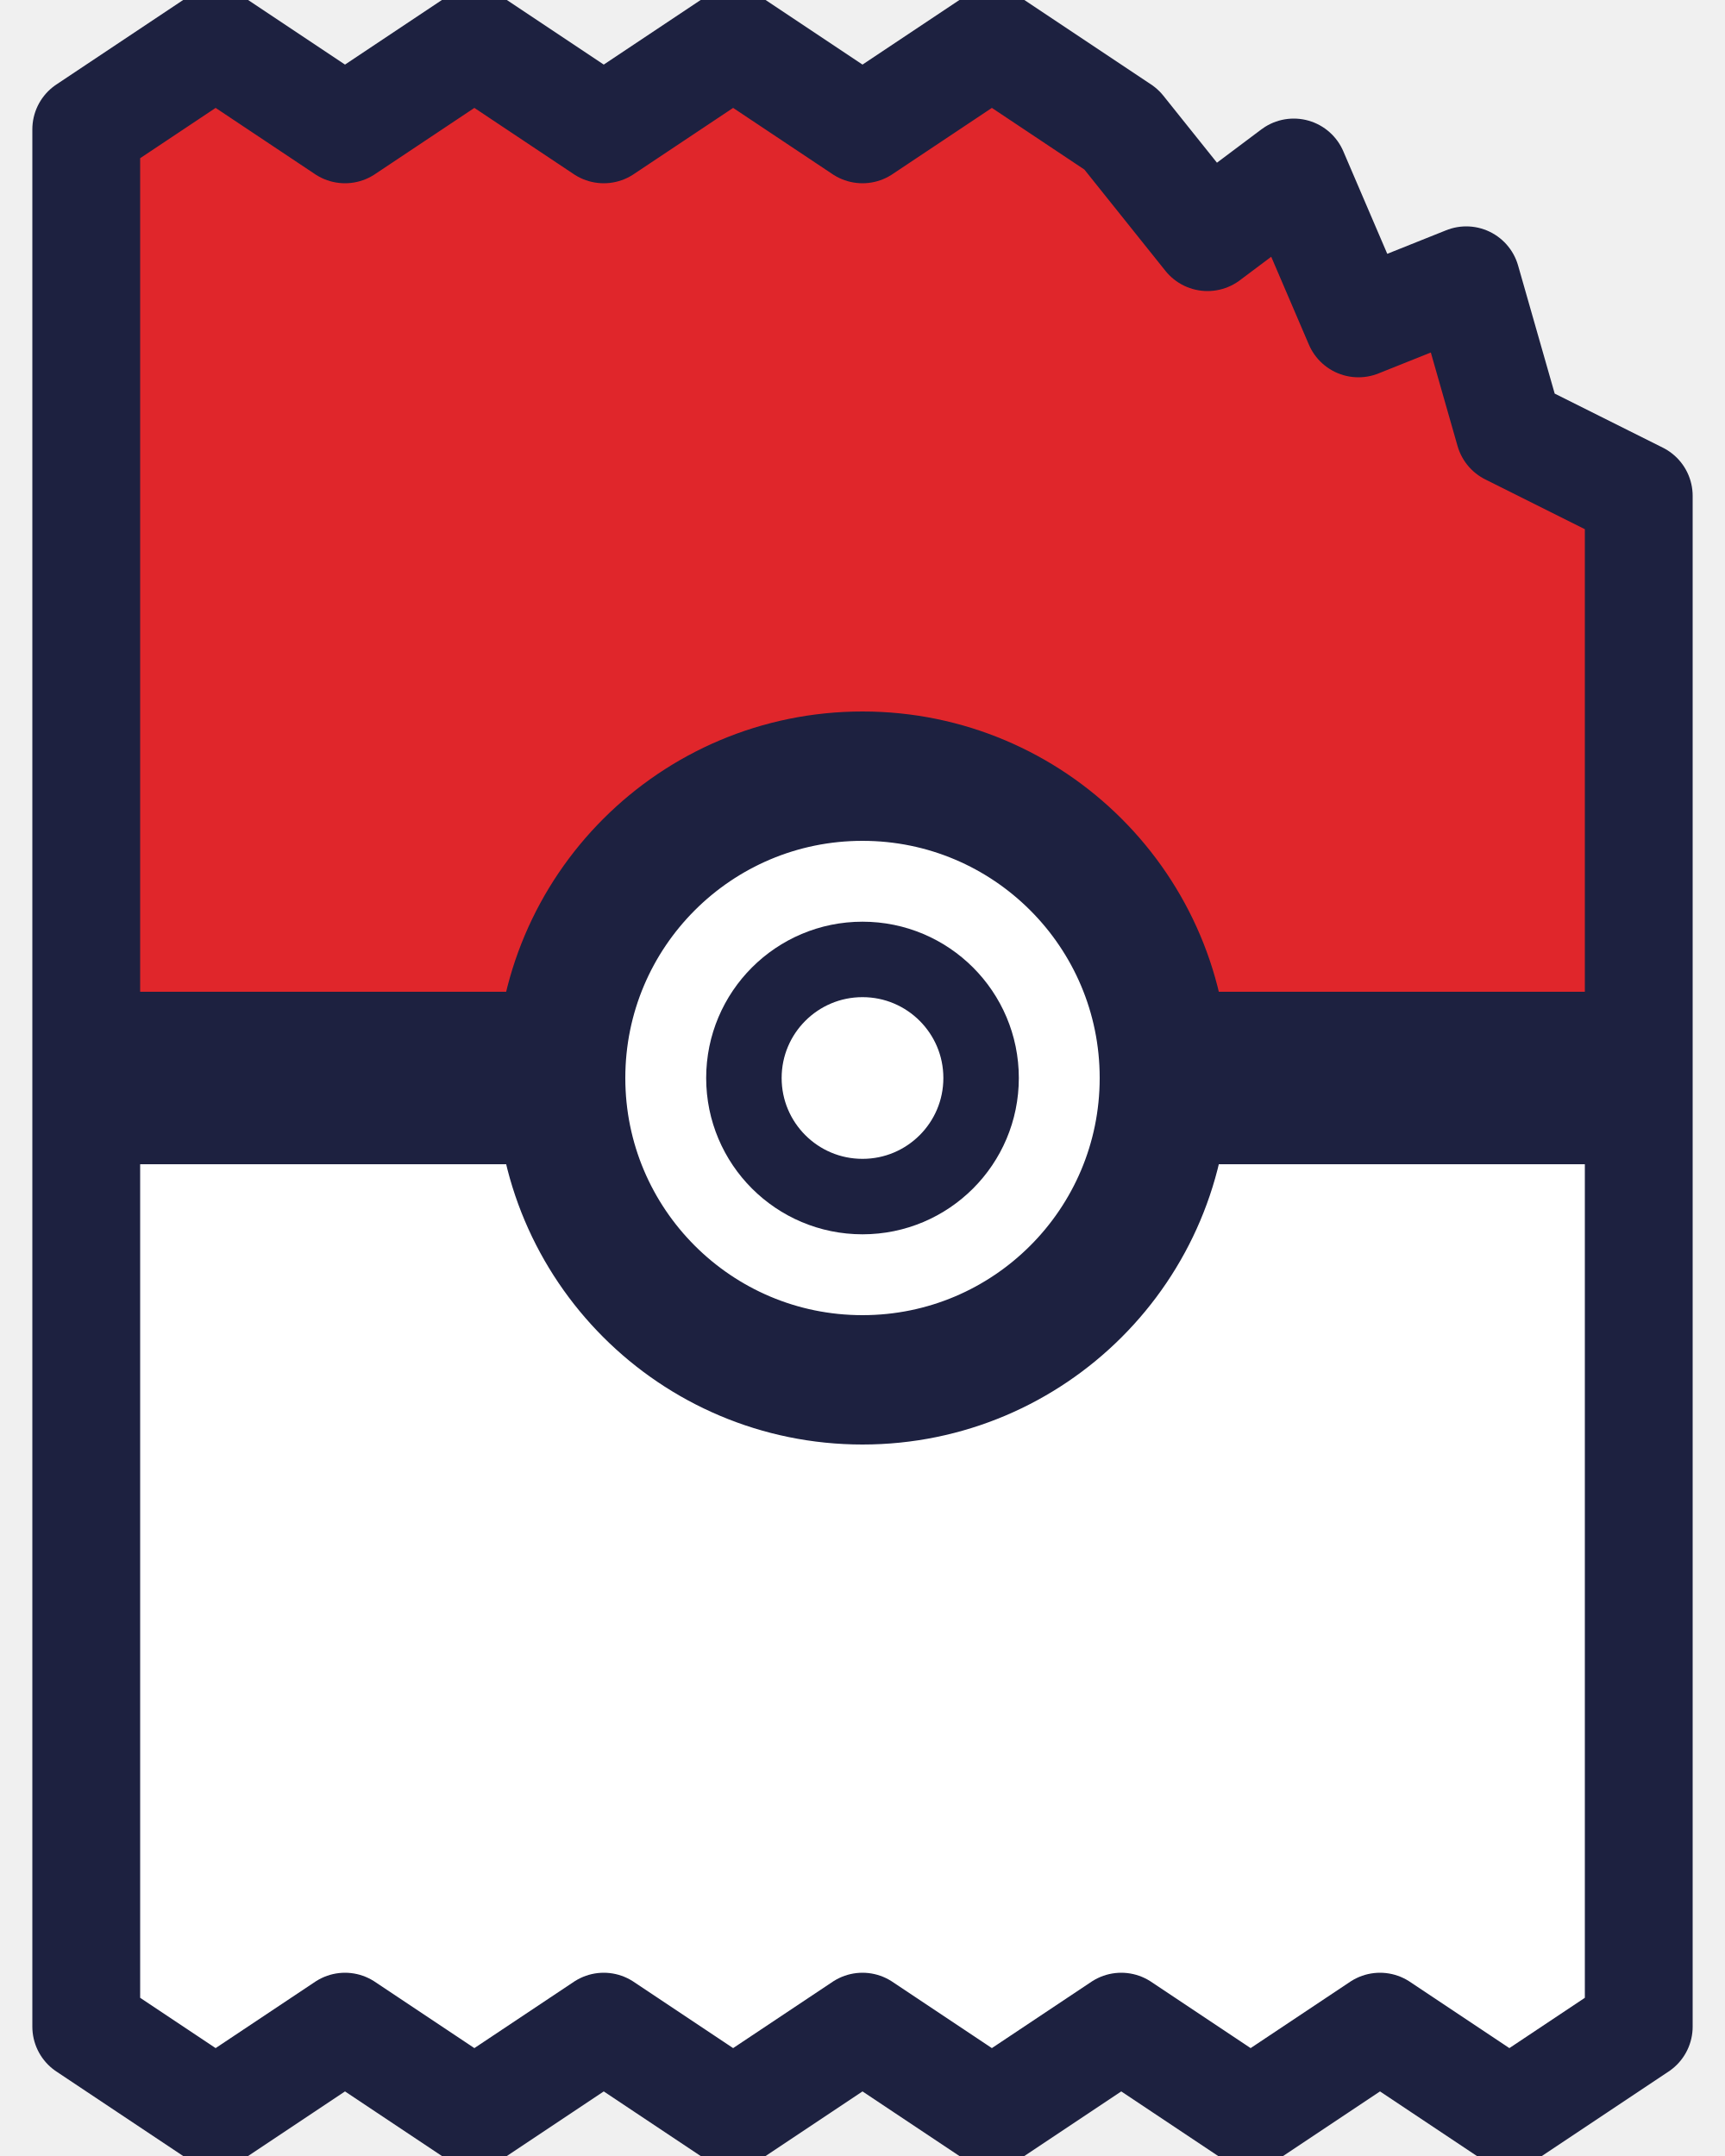
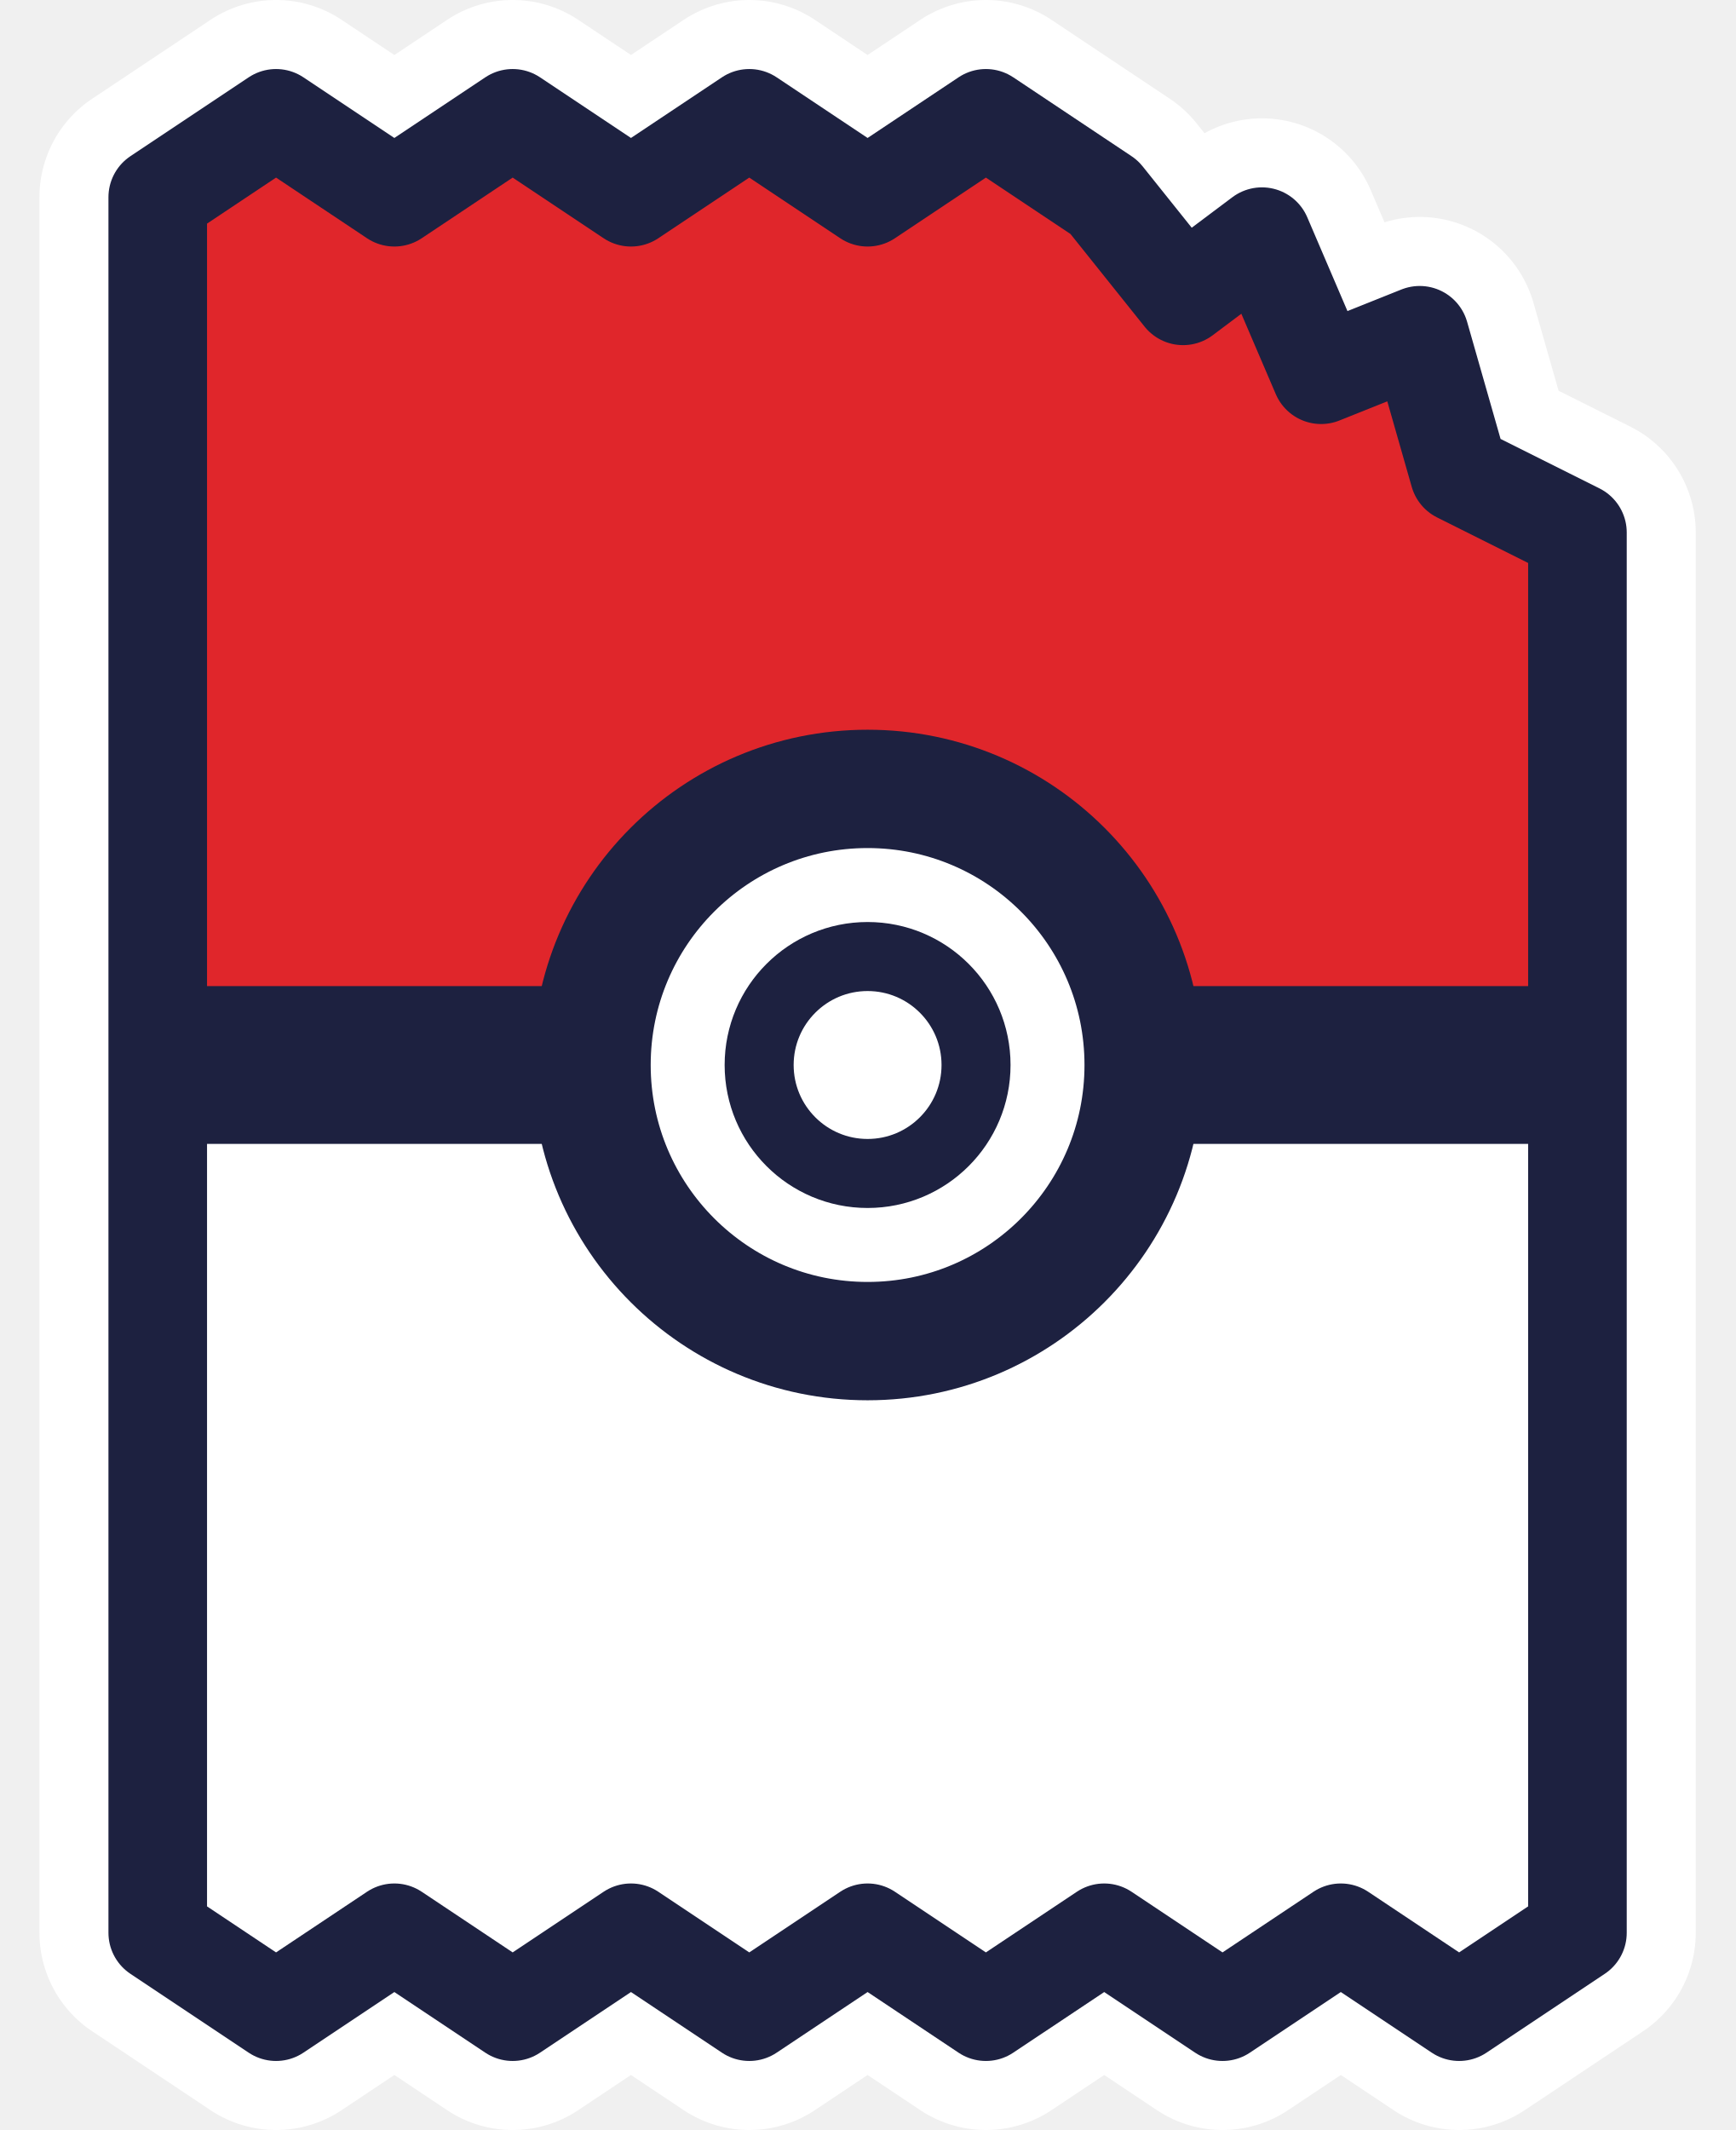
- <svg xmlns="http://www.w3.org/2000/svg" viewBox="0 0 80 100">
+ <svg xmlns="http://www.w3.org/2000/svg" viewBox="-4 -4 88 108">
  <defs>
    <clipPath id="pack">
      <polygon points="4,6 10,2 16,6 22,2 28,6 34,2 40,6 46,2 52,6 56,11 60,8 63,15 68,13 70,20 76,23 76,94 70,98 64,94 58,98 52,94 46,98 40,94 34,98 28,94 22,98 16,94 10,98 4,94" />
    </clipPath>
  </defs>
+   <polygon points="4,6 10,2 16,6 22,2 28,6 34,2 40,6 46,2 52,6 56,11 60,8 63,15 68,13 70,20 76,23 76,94 70,98 64,94 58,98 52,94 46,98 40,94 34,98 28,94 22,98 16,94 10,98 4,94" fill="none" stroke="#FFFFFF" stroke-width="12" stroke-linejoin="round" />
  <g clip-path="url(#pack)">
    <rect x="0" y="0" width="80" height="50" fill="#E0262B" />
    <rect x="0" y="50" width="80" height="50" fill="#FFFFFF" />
    <rect x="0" y="46" width="80" height="8" fill="#1D2140" />
  </g>
  <g stroke="#1D2140" stroke-linejoin="round">
    <circle cx="40" cy="50" r="14" fill="#FFFFFF" stroke-width="6" />
    <circle cx="40" cy="50" r="5.5" fill="#FFFFFF" stroke-width="3.5" />
    <polygon points="4,6 10,2 16,6 22,2 28,6 34,2 40,6 46,2 52,6 56,11 60,8 63,15 68,13 70,20 76,23 76,94 70,98 64,94 58,98 52,94 46,98 40,94 34,98 28,94 22,98 16,94 10,98 4,94" fill="none" stroke-width="5" />
  </g>
</svg>
